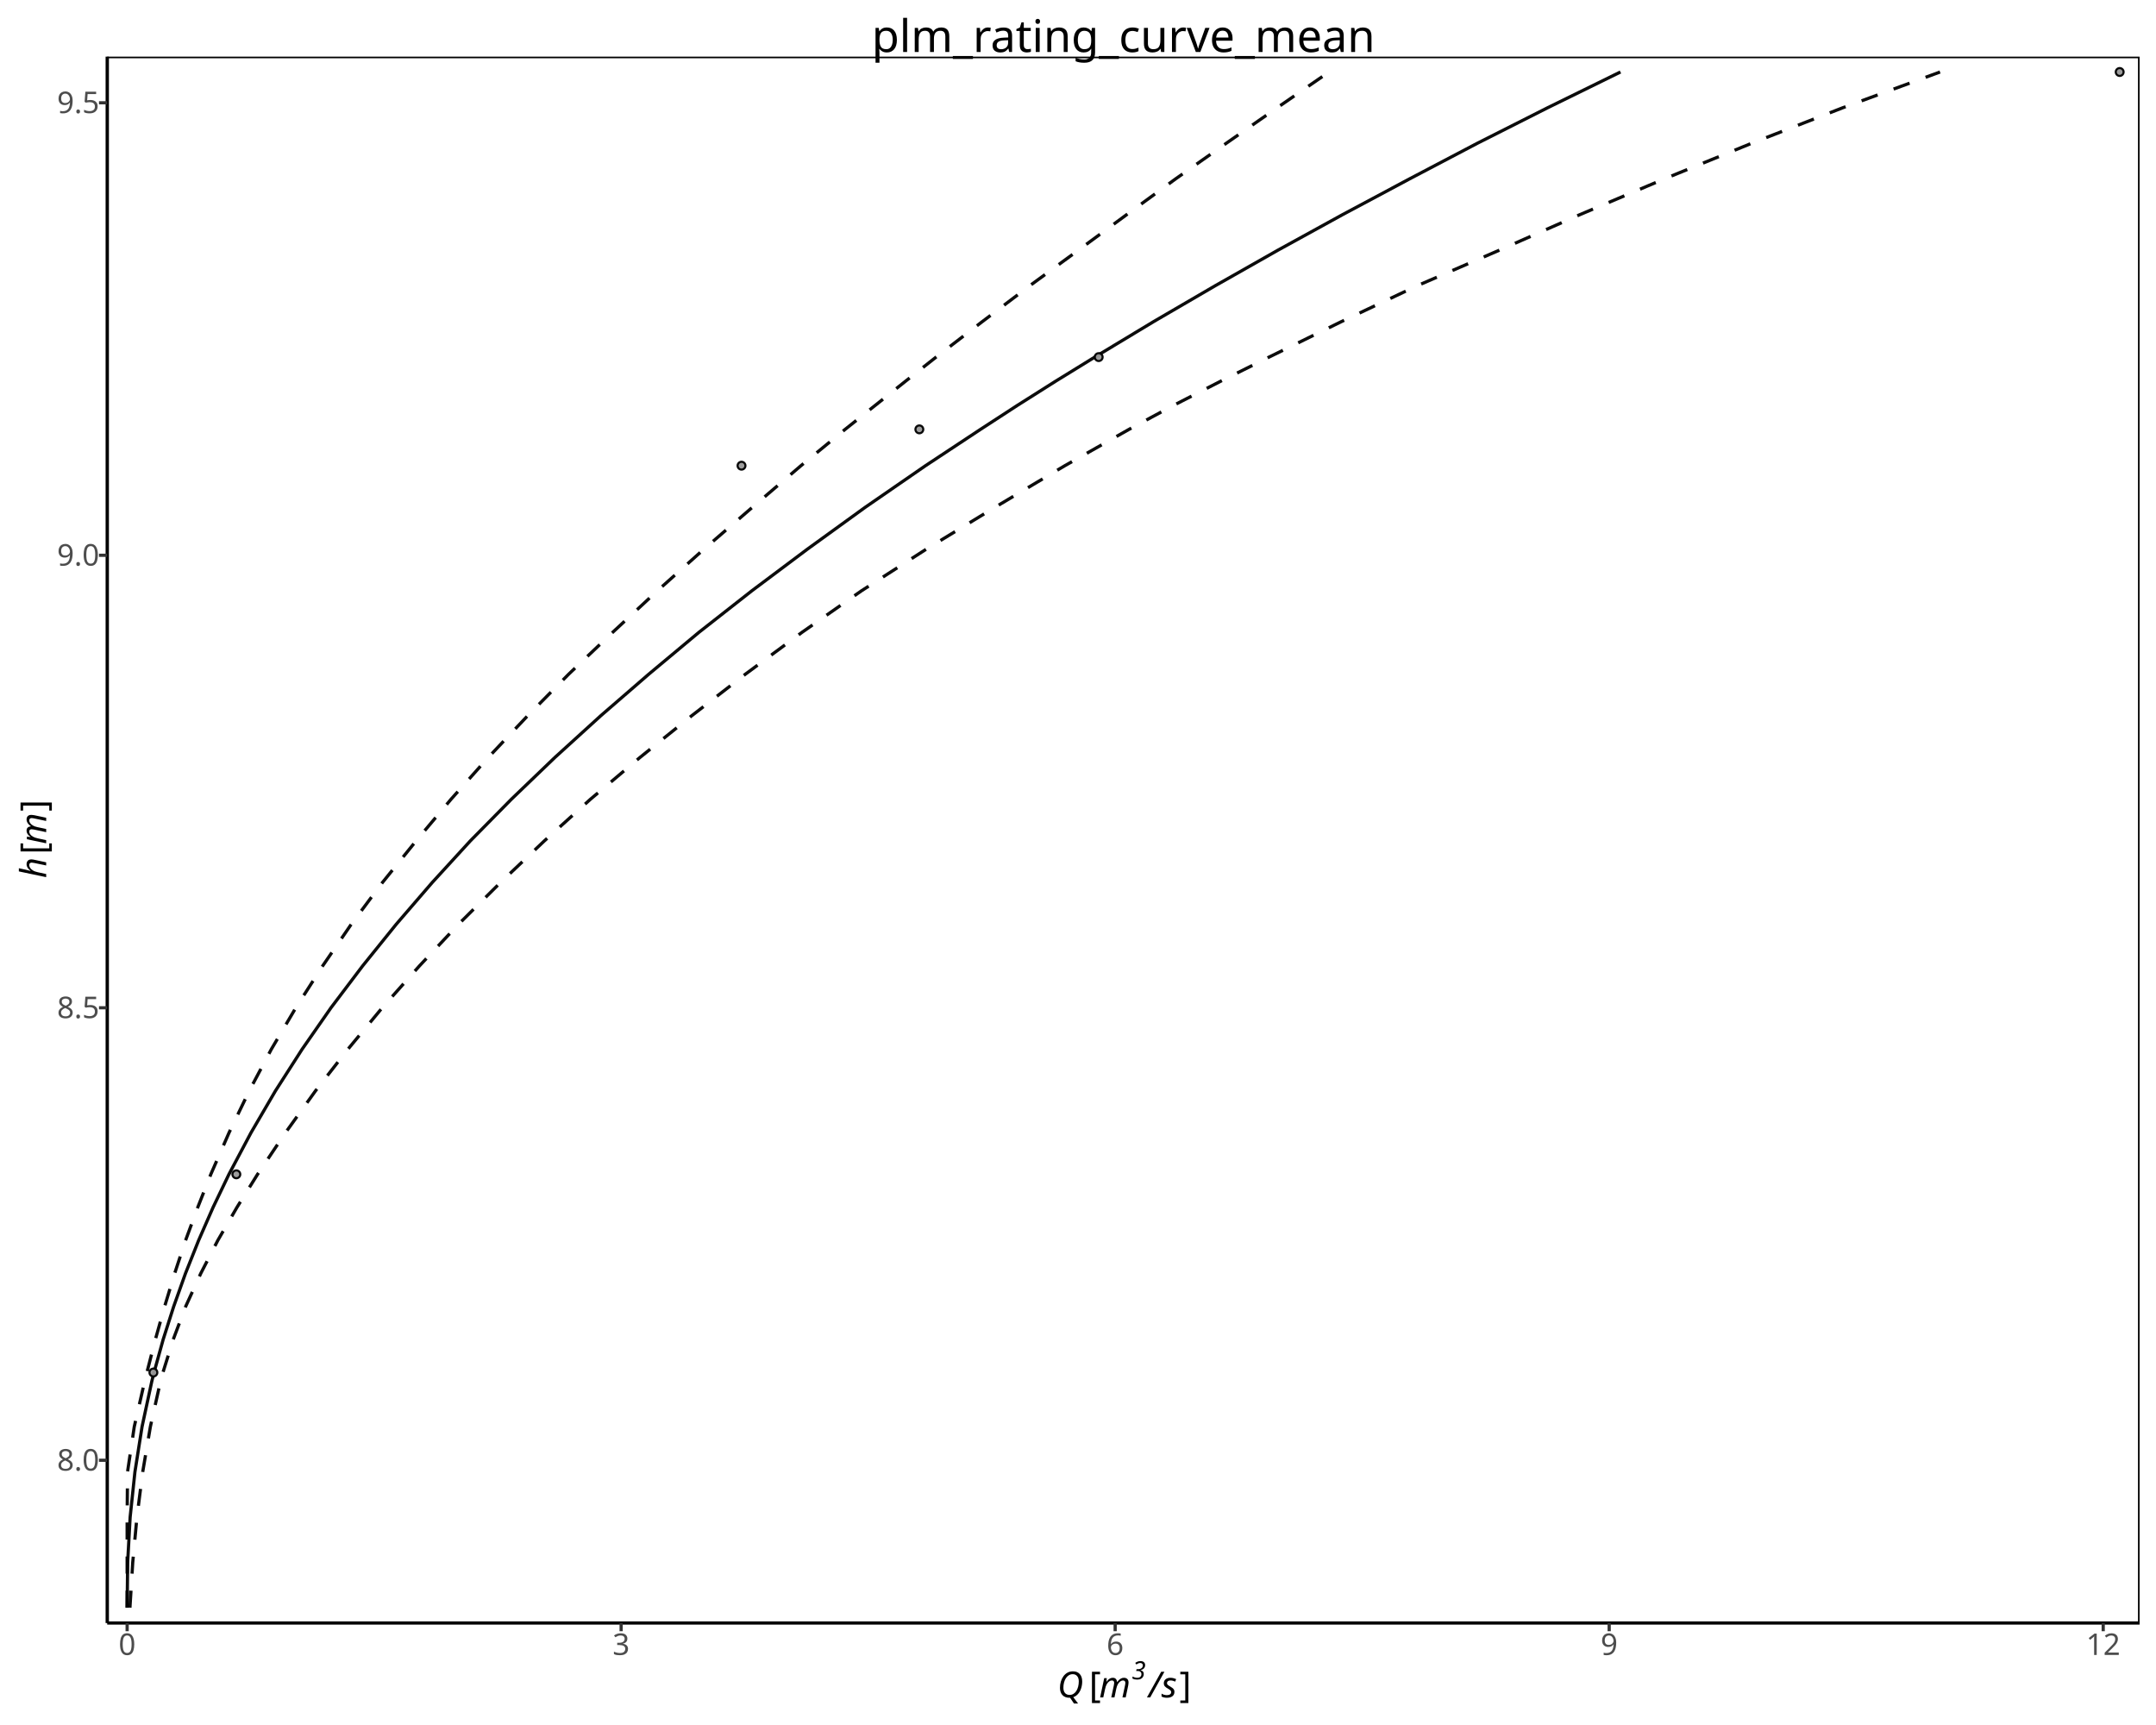
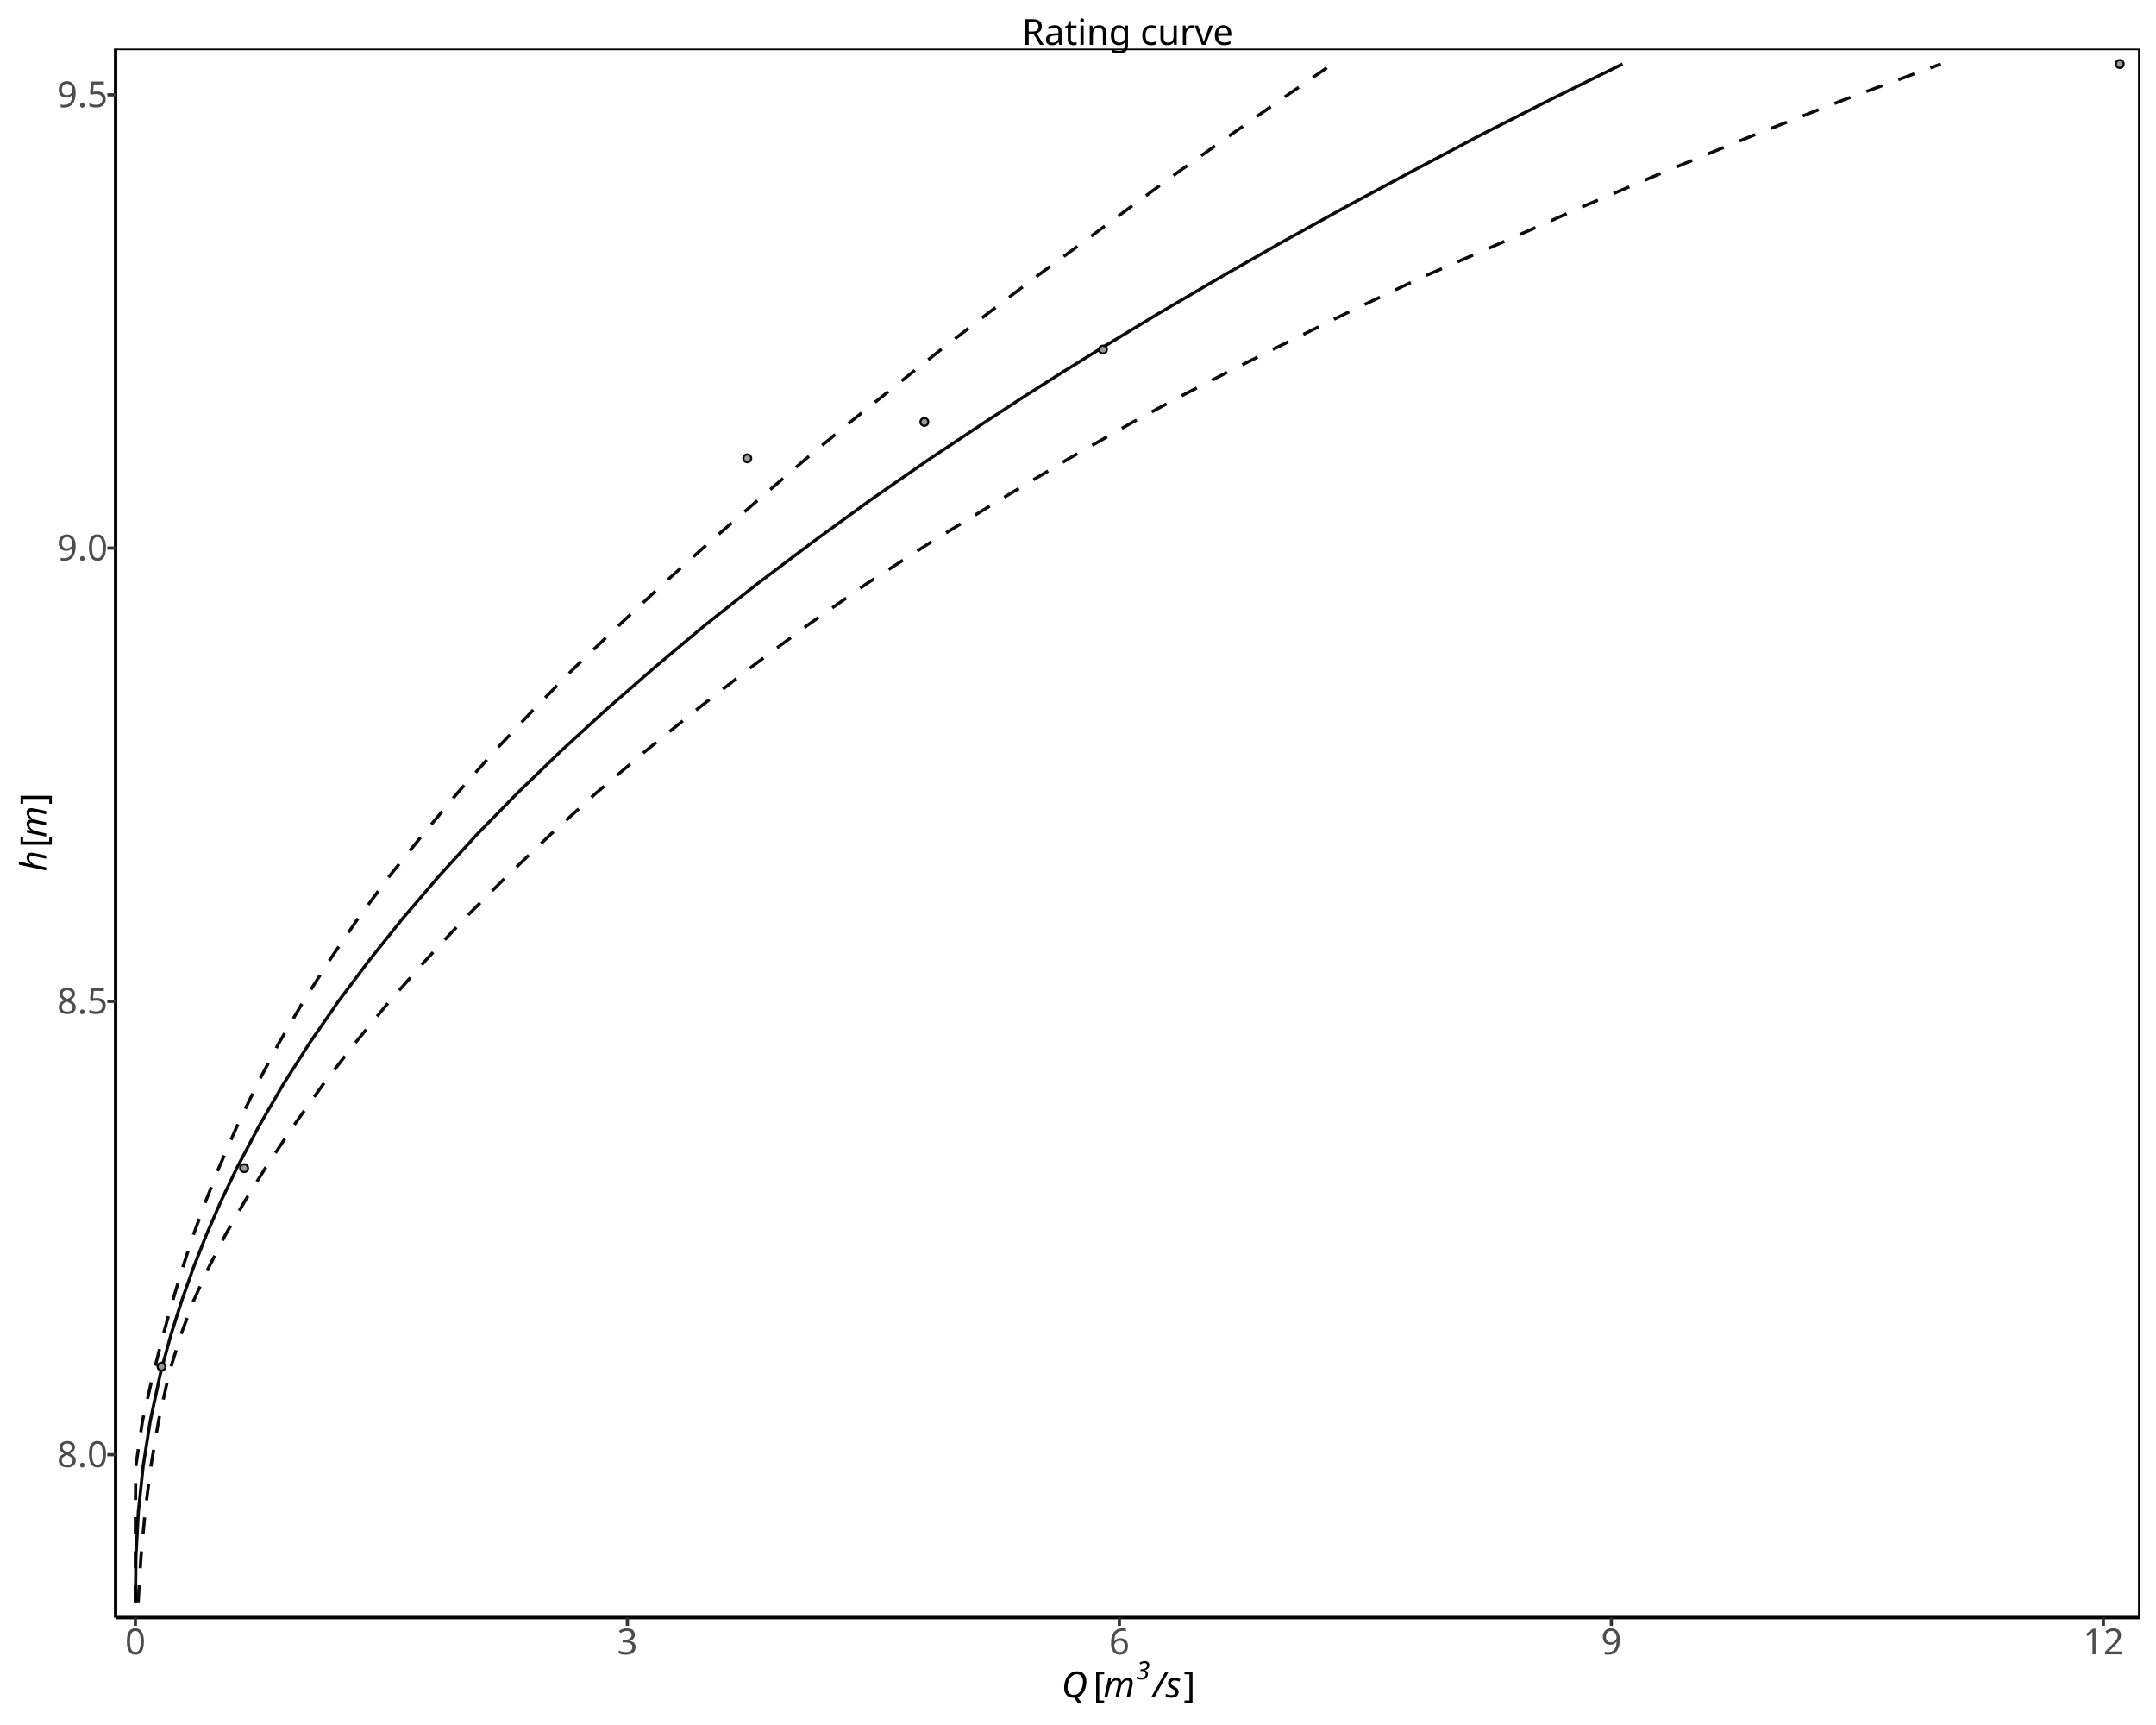
<svg xmlns="http://www.w3.org/2000/svg" class="svglite" data-engine-version="2.0" width="720.00pt" height="576.00pt" viewBox="0 0 720.00 576.00">
  <defs>
    <style type="text/css">
    .svglite line, .svglite polyline, .svglite polygon, .svglite path, .svglite rect, .svglite circle {
      fill: none;
      stroke: #000000;
      stroke-linecap: round;
      stroke-linejoin: round;
      stroke-miterlimit: 10.00;
    }
  </style>
  </defs>
  <rect width="100%" height="100%" style="stroke: none; fill: #FFFFFF;" />
  <defs>
    <clipPath id="cpMC4wMHw3MjAuMDB8MC4wMHw1NzYuMDA=">
      <rect x="0.00" y="0.00" width="720.00" height="576.00" />
    </clipPath>
  </defs>
  <g clip-path="url(#cpMC4wMHw3MjAuMDB8MC4wMHw1NzYuMDA=)">
-     <rect x="0.00" y="0.00" width="720.00" height="576.00" style="stroke-width: 1.07; stroke: #FFFFFF; fill: #FFFFFF;" />
+     <rect x="0" y="0.00" width="720.00" height="576.00" style="stroke-width: 1.07; stroke: #FFFFFF; fill: #FFFFFF;" />
  </g>
  <defs>
-     <clipPath id="cpMzUuODB8NzE0LjUyfDE4LjkyfDU0MS45NQ==">
-       <rect x="35.80" y="18.92" width="678.72" height="523.03" />
+     <clipPath id="cpMzguNTh8NzE0LjUyfDE2LjIzfDU0MC4xNg==">
+       <rect x="38.58" y="16.23" width="675.94" height="523.93" />
    </clipPath>
  </defs>
-   <g clip-path="url(#cpMzUuODB8NzE0LjUyfDE4LjkyfDU0MS45NQ==)">
-     <rect x="35.80" y="18.92" width="678.72" height="523.03" style="stroke-width: 1.07; stroke: none; fill: #FFFFFF;" />
-     <polyline points="42.46,536.82 42.63,521.71 43.46,506.60 45.06,491.49 47.44,476.38 50.69,461.27 51.43,458.30 54.49,447.27 58.01,436.24 61.94,425.21 66.33,414.18 71.16,403.15 76.45,392.12 83.84,378.20 91.97,364.28 100.89,350.36 110.58,336.44 121.11,322.52 132.33,308.61 144.33,294.69 157.08,280.77 170.80,266.85 185.30,252.93 200.61,239.01 216.69,225.09 233.37,211.17 251.10,197.26 269.67,183.34 288.90,169.42 309.08,155.50 327.44,143.37 339.82,135.32 352.54,127.28 365.60,119.24 385.34,107.34 405.77,95.44 426.76,83.54 448.41,71.64 470.70,59.74 493.36,47.84 516.91,35.94 541.16,24.04 " style="stroke-width: 1.07; stroke: #000000; stroke-opacity: 0.95; stroke-linecap: butt;" />
-     <polyline points="42.46,536.82 42.46,521.71 42.46,506.60 42.59,491.49 44.84,476.38 48.30,461.27 49.05,458.30 51.89,447.27 54.98,436.24 58.33,425.21 61.97,414.18 66.04,403.15 70.40,392.12 76.50,378.20 83.22,364.28 90.61,350.36 98.83,336.44 107.76,322.52 117.31,308.61 127.71,294.69 138.97,280.77 150.65,266.85 163.05,252.93 176.20,239.01 189.94,225.09 204.57,211.17 219.55,197.26 235.11,183.34 251.22,169.42 267.48,155.50 282.23,143.37 292.33,135.32 302.42,127.28 312.61,119.24 328.11,107.34 343.85,95.44 360.13,83.54 376.29,71.64 392.58,59.74 409.51,47.84 426.56,35.94 443.82,24.04 " style="stroke-width: 1.07; stroke: #000000; stroke-opacity: 0.95; stroke-dasharray: 5.69,5.69; stroke-linecap: butt;" />
-     <polyline points="43.39,536.82 44.33,521.71 45.73,506.60 47.66,491.49 50.22,476.38 53.59,461.27 54.41,458.30 57.85,447.27 62.01,436.24 67.05,425.21 72.74,414.18 79.13,403.15 86.01,392.12 95.35,378.20 105.34,364.28 116.18,350.36 127.70,336.44 140.08,322.52 153.13,308.61 167.13,294.69 181.80,280.77 197.21,266.85 213.71,252.93 230.98,239.01 248.96,225.09 267.79,211.17 287.72,197.26 309.38,183.34 332.22,169.42 355.61,155.50 377.04,143.37 391.98,135.32 407.68,127.28 423.80,119.24 448.07,107.34 473.21,95.44 500.71,83.54 527.68,71.64 555.79,59.74 584.97,47.84 615.50,35.94 647.88,24.04 " style="stroke-width: 1.07; stroke: #000000; stroke-opacity: 0.95; stroke-dasharray: 5.69,5.69; stroke-linecap: butt;" />
-     <circle cx="51.23" cy="458.30" r="1.31" style="stroke-width: 0.71; stroke: #000000; stroke-opacity: 0.95; fill: #999999; fill-opacity: 0.95;" />
-     <circle cx="78.93" cy="392.12" r="1.31" style="stroke-width: 0.71; stroke: #000000; stroke-opacity: 0.95; fill: #999999; fill-opacity: 0.95;" />
-     <circle cx="247.63" cy="155.50" r="1.31" style="stroke-width: 0.71; stroke: #000000; stroke-opacity: 0.95; fill: #999999; fill-opacity: 0.95;" />
-     <circle cx="307.02" cy="143.37" r="1.31" style="stroke-width: 0.71; stroke: #000000; stroke-opacity: 0.95; fill: #999999; fill-opacity: 0.95;" />
-     <circle cx="366.91" cy="119.24" r="1.31" style="stroke-width: 0.71; stroke: #000000; stroke-opacity: 0.95; fill: #999999; fill-opacity: 0.95;" />
-     <circle cx="707.87" cy="24.04" r="1.31" style="stroke-width: 0.71; stroke: #000000; stroke-opacity: 0.95; fill: #999999; fill-opacity: 0.95;" />
-     <rect x="35.80" y="18.92" width="678.72" height="523.03" style="stroke-width: 1.07;" />
+   <g clip-path="url(#cpMzguNTh8NzE0LjUyfDE2LjIzfDU0MC4xNg==)">
+     <rect x="38.58" y="16.23" width="675.94" height="523.93" style="stroke-width: 1.07; stroke: none; fill: #FFFFFF;" />
+     <polyline points="45.21,535.02 45.38,519.88 46.21,504.75 47.80,489.61 50.18,474.48 53.41,459.34 54.15,456.36 57.20,445.32 60.70,434.27 64.61,423.22 68.98,412.17 73.79,401.12 79.06,390.07 86.43,376.13 94.52,362.18 103.41,348.24 113.05,334.30 123.54,320.36 134.71,306.41 146.67,292.47 159.37,278.53 173.03,264.59 187.47,250.64 202.71,236.70 218.73,222.76 235.35,208.82 253.00,194.87 271.49,180.93 290.64,166.99 310.74,153.05 329.03,140.89 341.36,132.83 354.02,124.78 367.03,116.72 386.69,104.80 407.04,92.88 427.94,80.96 449.50,69.04 471.70,57.12 494.26,45.20 517.72,33.28 541.87,21.37 " style="stroke-width: 1.07; stroke: #000000; stroke-opacity: 0.95; stroke-linecap: butt;" />
+     <polyline points="45.21,535.02 45.21,519.88 45.21,504.75 45.35,489.61 47.58,474.48 51.02,459.34 51.78,456.36 54.61,445.32 57.68,434.27 61.02,423.22 64.64,412.17 68.70,401.12 73.04,390.07 79.12,376.13 85.81,362.18 93.17,348.24 101.36,334.30 110.24,320.36 119.76,306.41 130.12,292.47 141.33,278.53 152.96,264.59 165.31,250.64 178.41,236.70 192.08,222.76 206.66,208.82 221.58,194.87 237.07,180.93 253.12,166.99 269.31,153.05 284.00,140.89 294.06,132.83 304.11,124.78 314.26,116.72 329.70,104.80 345.37,92.88 361.58,80.96 377.67,69.04 393.90,57.12 410.75,45.20 427.74,33.28 444.93,21.37 " style="stroke-width: 1.07; stroke: #000000; stroke-opacity: 0.95; stroke-dasharray: 5.69,5.69; stroke-linecap: butt;" />
+     <polyline points="46.14,535.02 47.07,519.88 48.47,504.75 50.39,489.61 52.94,474.48 56.30,459.34 57.12,456.36 60.54,445.32 64.68,434.27 69.70,423.22 75.37,412.17 81.73,401.12 88.59,390.07 97.89,376.13 107.84,362.18 118.63,348.24 130.11,334.30 142.43,320.36 155.43,306.41 169.37,292.47 183.98,278.53 199.33,264.59 215.76,250.64 232.96,236.70 250.87,222.76 269.62,208.82 289.47,194.87 311.04,180.93 333.78,166.99 357.08,153.05 378.42,140.89 393.31,132.83 408.93,124.78 424.99,116.72 449.16,104.80 474.20,92.88 501.59,80.96 528.45,69.04 556.44,57.12 585.50,45.20 615.91,33.28 648.15,21.37 " style="stroke-width: 1.07; stroke: #000000; stroke-opacity: 0.95; stroke-dasharray: 5.69,5.69; stroke-linecap: butt;" />
+     <circle cx="53.95" cy="456.36" r="1.31" style="stroke-width: 0.71; stroke: #000000; stroke-opacity: 0.95; fill: #999999; fill-opacity: 0.95;" />
+     <circle cx="81.53" cy="390.07" r="1.31" style="stroke-width: 0.71; stroke: #000000; stroke-opacity: 0.95; fill: #999999; fill-opacity: 0.95;" />
+     <circle cx="249.55" cy="153.05" r="1.31" style="stroke-width: 0.71; stroke: #000000; stroke-opacity: 0.95; fill: #999999; fill-opacity: 0.95;" />
+     <circle cx="308.69" cy="140.89" r="1.31" style="stroke-width: 0.71; stroke: #000000; stroke-opacity: 0.95; fill: #999999; fill-opacity: 0.95;" />
+     <circle cx="368.34" cy="116.72" r="1.31" style="stroke-width: 0.71; stroke: #000000; stroke-opacity: 0.95; fill: #999999; fill-opacity: 0.95;" />
+     <circle cx="707.89" cy="21.37" r="1.31" style="stroke-width: 0.71; stroke: #000000; stroke-opacity: 0.95; fill: #999999; fill-opacity: 0.95;" />
+     <rect x="38.58" y="16.23" width="675.94" height="523.93" style="stroke-width: 1.07;" />
  </g>
  <g clip-path="url(#cpMC4wMHw3MjAuMDB8MC4wMHw1NzYuMDA=)">
-     <polyline points="35.80,541.95 35.80,18.92 " style="stroke-width: 1.07; stroke-linecap: butt;" />
-     <text x="26.11" y="491.05" text-anchor="middle" style="font-size: 10.00px; fill: #4D4D4D; font-family: sans;" textLength="13.90px" lengthAdjust="spacingAndGlyphs">8.0</text>
-     <text x="26.11" y="339.96" text-anchor="middle" style="font-size: 10.00px; fill: #4D4D4D; font-family: sans;" textLength="13.90px" lengthAdjust="spacingAndGlyphs">8.5</text>
-     <text x="26.11" y="188.86" text-anchor="middle" style="font-size: 10.00px; fill: #4D4D4D; font-family: sans;" textLength="13.90px" lengthAdjust="spacingAndGlyphs">9.0</text>
-     <text x="26.11" y="37.76" text-anchor="middle" style="font-size: 10.00px; fill: #4D4D4D; font-family: sans;" textLength="13.90px" lengthAdjust="spacingAndGlyphs">9.5</text>
-     <polyline points="33.06,487.61 35.80,487.61 " style="stroke-width: 1.07; stroke: #333333; stroke-linecap: butt;" />
-     <polyline points="33.06,336.51 35.80,336.51 " style="stroke-width: 1.07; stroke: #333333; stroke-linecap: butt;" />
-     <polyline points="33.06,185.42 35.80,185.42 " style="stroke-width: 1.07; stroke: #333333; stroke-linecap: butt;" />
-     <polyline points="33.06,34.32 35.80,34.32 " style="stroke-width: 1.07; stroke: #333333; stroke-linecap: butt;" />
-     <polyline points="35.80,541.95 714.52,541.95 " style="stroke-width: 1.07; stroke-linecap: butt;" />
-     <polyline points="42.46,544.69 42.46,541.95 " style="stroke-width: 1.07; stroke: #333333; stroke-linecap: butt;" />
-     <polyline points="207.43,544.69 207.43,541.95 " style="stroke-width: 1.07; stroke: #333333; stroke-linecap: butt;" />
-     <polyline points="372.41,544.69 372.41,541.95 " style="stroke-width: 1.07; stroke: #333333; stroke-linecap: butt;" />
-     <polyline points="537.39,544.69 537.39,541.95 " style="stroke-width: 1.07; stroke: #333333; stroke-linecap: butt;" />
-     <polyline points="702.37,544.69 702.37,541.95 " style="stroke-width: 1.07; stroke: #333333; stroke-linecap: butt;" />
-     <text x="42.46" y="552.61" text-anchor="middle" style="font-size: 10.00px; fill: #4D4D4D; font-family: sans;" textLength="5.56px" lengthAdjust="spacingAndGlyphs">0</text>
-     <text x="207.43" y="552.61" text-anchor="middle" style="font-size: 10.00px; fill: #4D4D4D; font-family: sans;" textLength="5.56px" lengthAdjust="spacingAndGlyphs">3</text>
-     <text x="372.41" y="552.61" text-anchor="middle" style="font-size: 10.00px; fill: #4D4D4D; font-family: sans;" textLength="5.56px" lengthAdjust="spacingAndGlyphs">6</text>
-     <text x="537.39" y="552.61" text-anchor="middle" style="font-size: 10.00px; fill: #4D4D4D; font-family: sans;" textLength="5.56px" lengthAdjust="spacingAndGlyphs">9</text>
-     <text x="702.37" y="552.61" text-anchor="middle" style="font-size: 10.00px; fill: #4D4D4D; font-family: sans;" textLength="11.12px" lengthAdjust="spacingAndGlyphs">12</text>
-     <text x="353.12" y="566.78" style="font-size: 12.00px; font-style: italic; font-family: sans;" textLength="9.34px" lengthAdjust="spacingAndGlyphs">Q</text>
-     <text x="363.71" y="566.78" style="font-size: 12.00px; font-family: sans;" textLength="3.33px" lengthAdjust="spacingAndGlyphs">[</text>
-     <text x="367.05" y="566.78" style="font-size: 12.00px; font-style: italic; font-family: sans;" textLength="10.00px" lengthAdjust="spacingAndGlyphs">m</text>
-     <text x="378.01" y="560.76" style="font-size: 8.40px; font-style: italic; font-family: sans;" textLength="4.67px" lengthAdjust="spacingAndGlyphs">3</text>
-     <text x="383.57" y="566.78" style="font-size: 12.00px; font-style: italic; font-family: sans;" textLength="9.34px" lengthAdjust="spacingAndGlyphs">/s</text>
-     <text x="393.87" y="566.78" style="font-size: 12.00px; font-family: sans;" textLength="3.33px" lengthAdjust="spacingAndGlyphs">]</text>
-     <text transform="translate(15.42,293.24) rotate(-90)" style="font-size: 12.00px; font-style: italic; font-family: sans;" textLength="6.67px" lengthAdjust="spacingAndGlyphs">h</text>
-     <text transform="translate(15.42,285.26) rotate(-90)" style="font-size: 12.00px; font-family: sans;" textLength="3.33px" lengthAdjust="spacingAndGlyphs">[</text>
-     <text transform="translate(15.42,281.93) rotate(-90)" style="font-size: 12.00px; font-style: italic; font-family: sans;" textLength="10.00px" lengthAdjust="spacingAndGlyphs">m</text>
-     <text transform="translate(15.42,270.96) rotate(-90)" style="font-size: 12.00px; font-family: sans;" textLength="3.33px" lengthAdjust="spacingAndGlyphs">]</text>
-     <text x="375.16" y="17.36" text-anchor="middle" style="font-size: 15.00px; font-family: sans;" textLength="160.95px" lengthAdjust="spacingAndGlyphs">plm_rating_curve_mean</text>
+     <polyline points="38.58,540.16 38.58,16.23 " style="stroke-width: 1.07; stroke-linecap: butt;" />
+     <text x="27.50" y="489.86" text-anchor="middle" style="font-size: 12.00px; fill: #4D4D4D; font-family: sans;" textLength="16.68px" lengthAdjust="spacingAndGlyphs">8.0</text>
+     <text x="27.50" y="338.50" text-anchor="middle" style="font-size: 12.00px; fill: #4D4D4D; font-family: sans;" textLength="16.68px" lengthAdjust="spacingAndGlyphs">8.5</text>
+     <text x="27.50" y="187.14" text-anchor="middle" style="font-size: 12.00px; fill: #4D4D4D; font-family: sans;" textLength="16.68px" lengthAdjust="spacingAndGlyphs">9.0</text>
+     <text x="27.50" y="35.79" text-anchor="middle" style="font-size: 12.00px; fill: #4D4D4D; font-family: sans;" textLength="16.68px" lengthAdjust="spacingAndGlyphs">9.5</text>
+     <polyline points="35.84,485.73 38.58,485.73 " style="stroke-width: 1.07; stroke: #333333; stroke-linecap: butt;" />
+     <polyline points="35.84,334.37 38.58,334.37 " style="stroke-width: 1.07; stroke: #333333; stroke-linecap: butt;" />
+     <polyline points="35.84,183.01 38.58,183.01 " style="stroke-width: 1.07; stroke: #333333; stroke-linecap: butt;" />
+     <polyline points="35.84,31.66 38.58,31.66 " style="stroke-width: 1.07; stroke: #333333; stroke-linecap: butt;" />
+     <polyline points="38.58,540.16 714.52,540.16 " style="stroke-width: 1.07; stroke-linecap: butt;" />
+     <polyline points="45.21,542.90 45.21,540.16 " style="stroke-width: 1.07; stroke: #333333; stroke-linecap: butt;" />
+     <polyline points="209.51,542.90 209.51,540.16 " style="stroke-width: 1.07; stroke: #333333; stroke-linecap: butt;" />
+     <polyline points="373.81,542.90 373.81,540.16 " style="stroke-width: 1.07; stroke: #333333; stroke-linecap: butt;" />
+     <polyline points="538.11,542.90 538.11,540.16 " style="stroke-width: 1.07; stroke: #333333; stroke-linecap: butt;" />
+     <polyline points="702.42,542.90 702.42,540.16 " style="stroke-width: 1.07; stroke: #333333; stroke-linecap: butt;" />
+     <text x="45.21" y="552.40" text-anchor="middle" style="font-size: 12.00px; fill: #4D4D4D; font-family: sans;" textLength="6.67px" lengthAdjust="spacingAndGlyphs">0</text>
+     <text x="209.51" y="552.40" text-anchor="middle" style="font-size: 12.00px; fill: #4D4D4D; font-family: sans;" textLength="6.67px" lengthAdjust="spacingAndGlyphs">3</text>
+     <text x="373.81" y="552.40" text-anchor="middle" style="font-size: 12.00px; fill: #4D4D4D; font-family: sans;" textLength="6.67px" lengthAdjust="spacingAndGlyphs">6</text>
+     <text x="538.11" y="552.40" text-anchor="middle" style="font-size: 12.00px; fill: #4D4D4D; font-family: sans;" textLength="6.67px" lengthAdjust="spacingAndGlyphs">9</text>
+     <text x="702.42" y="552.40" text-anchor="middle" style="font-size: 12.00px; fill: #4D4D4D; font-family: sans;" textLength="13.35px" lengthAdjust="spacingAndGlyphs">12</text>
+     <text x="354.51" y="566.78" style="font-size: 12.00px; font-style: italic; font-family: sans;" textLength="9.34px" lengthAdjust="spacingAndGlyphs">Q</text>
+     <text x="365.10" y="566.78" style="font-size: 12.00px; font-family: sans;" textLength="3.33px" lengthAdjust="spacingAndGlyphs">[</text>
+     <text x="368.44" y="566.78" style="font-size: 12.00px; font-style: italic; font-family: sans;" textLength="10.00px" lengthAdjust="spacingAndGlyphs">m</text>
+     <text x="379.41" y="560.76" style="font-size: 8.40px; font-style: italic; font-family: sans;" textLength="4.67px" lengthAdjust="spacingAndGlyphs">3</text>
+     <text x="384.96" y="566.78" style="font-size: 12.00px; font-style: italic; font-family: sans;" textLength="9.34px" lengthAdjust="spacingAndGlyphs">/s</text>
+     <text x="395.26" y="566.78" style="font-size: 12.00px; font-family: sans;" textLength="3.33px" lengthAdjust="spacingAndGlyphs">]</text>
+     <text transform="translate(15.42,291.00) rotate(-90)" style="font-size: 12.00px; font-style: italic; font-family: sans;" textLength="6.67px" lengthAdjust="spacingAndGlyphs">h</text>
+     <text transform="translate(15.42,283.02) rotate(-90)" style="font-size: 12.00px; font-family: sans;" textLength="3.33px" lengthAdjust="spacingAndGlyphs">[</text>
+     <text transform="translate(15.42,279.69) rotate(-90)" style="font-size: 12.00px; font-style: italic; font-family: sans;" textLength="10.00px" lengthAdjust="spacingAndGlyphs">m</text>
+     <text transform="translate(15.42,268.72) rotate(-90)" style="font-size: 12.00px; font-family: sans;" textLength="3.33px" lengthAdjust="spacingAndGlyphs">]</text>
+     <text x="376.55" y="14.98" text-anchor="middle" style="font-size: 12.00px; font-family: sans;" textLength="67.38px" lengthAdjust="spacingAndGlyphs">Rating curve</text>
  </g>
</svg>
